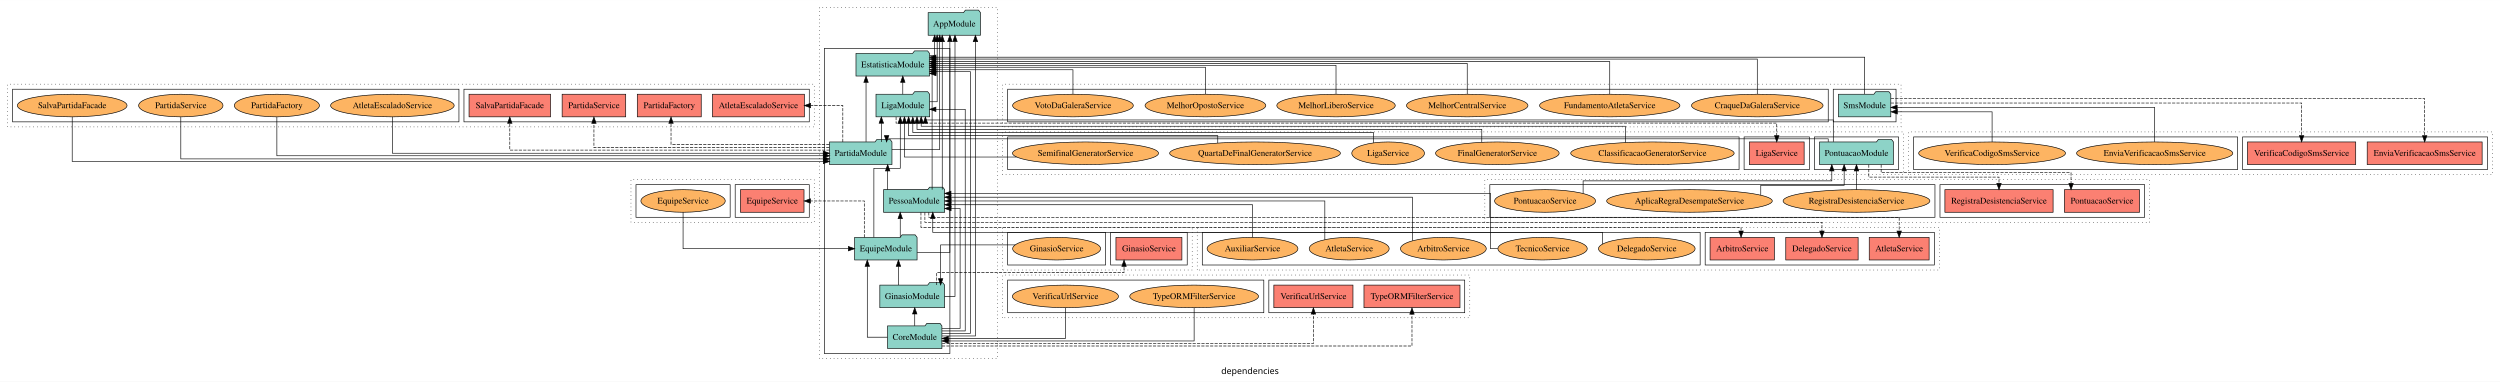
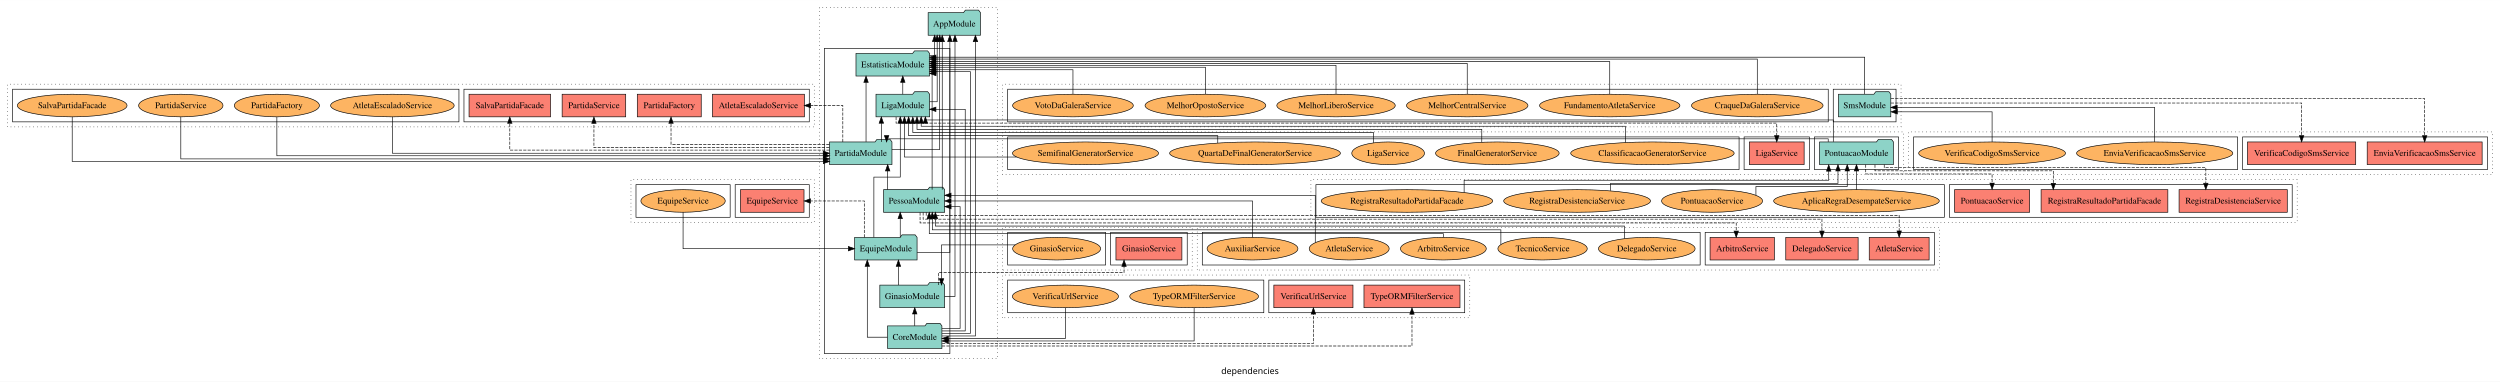
<svg xmlns="http://www.w3.org/2000/svg" width="3982pt" height="608pt" viewBox="0.00 0.00 3982.00 607.80">
  <g id="graph0" class="graph" transform="scale(1 1) rotate(0) translate(4 603.8)">
    <polygon fill="white" stroke="transparent" points="-4,4 -4,-603.8 3978,-603.8 3978,4 -4,4" />
    <text text-anchor="middle" x="1987" y="-8.2" font-family="sans-serif" font-size="14.00">dependencies</text>
    <g id="clust1" class="cluster">
      <polygon fill="none" stroke="black" stroke-dasharray="1,5" points="1301,-32.8 1301,-591.8 1585,-591.8 1585,-32.8 1301,-32.8" />
    </g>
    <g id="clust3" class="cluster">
      <polygon fill="none" stroke="black" points="1309,-40.8 1309,-526.8 1509,-526.8 1509,-40.8 1309,-40.8" />
    </g>
    <g id="clust7" class="cluster">
      <polygon fill="none" stroke="black" stroke-dasharray="1,5" points="1593,-97.8 1593,-165.8 2337,-165.8 2337,-97.8 1593,-97.8" />
    </g>
    <g id="clust10" class="cluster">
      <polygon fill="none" stroke="black" points="2017,-105.8 2017,-157.8 2329,-157.8 2329,-105.8 2017,-105.8" />
    </g>
    <g id="clust12" class="cluster">
      <polygon fill="none" stroke="black" points="1601,-105.8 1601,-157.8 2009,-157.8 2009,-105.8 1601,-105.8" />
    </g>
    <g id="clust13" class="cluster">
      <polygon fill="none" stroke="black" stroke-dasharray="1,5" points="1001,-249.8 1001,-317.8 1293,-317.8 1293,-249.8 1001,-249.8" />
    </g>
    <g id="clust16" class="cluster">
      <polygon fill="none" stroke="black" points="1167,-257.8 1167,-309.8 1285,-309.8 1285,-257.8 1167,-257.8" />
    </g>
    <g id="clust18" class="cluster">
      <polygon fill="none" stroke="black" points="1009,-257.8 1009,-309.8 1159,-309.8 1159,-257.8 1009,-257.8" />
    </g>
    <g id="clust19" class="cluster">
      <polygon fill="none" stroke="black" stroke-dasharray="1,5" points="1593,-401.8 1593,-469.8 3024,-469.8 3024,-401.8 1593,-401.8" />
    </g>
    <g id="clust21" class="cluster">
      <polygon fill="none" stroke="black" points="2916,-409.8 2916,-461.8 3016,-461.8 3016,-409.8 2916,-409.8" />
    </g>
    <g id="clust24" class="cluster">
      <polygon fill="none" stroke="black" points="1601,-409.8 1601,-461.8 2908,-461.8 2908,-409.8 1601,-409.8" />
    </g>
    <g id="clust25" class="cluster">
      <polygon fill="none" stroke="black" stroke-dasharray="1,5" points="1593,-173.8 1593,-241.8 1895,-241.8 1895,-173.8 1593,-173.8" />
    </g>
    <g id="clust28" class="cluster">
      <polygon fill="none" stroke="black" points="1765,-181.8 1765,-233.8 1887,-233.8 1887,-181.8 1765,-181.8" />
    </g>
    <g id="clust30" class="cluster">
      <polygon fill="none" stroke="black" points="1601,-181.8 1601,-233.8 1757,-233.8 1757,-181.8 1601,-181.8" />
    </g>
    <g id="clust31" class="cluster">
      <polygon fill="none" stroke="black" stroke-dasharray="1,5" points="1593,-325.8 1593,-393.8 3028,-393.8 3028,-325.8 1593,-325.8" />
    </g>
    <g id="clust33" class="cluster">
      <polygon fill="none" stroke="black" points="2886,-333.8 2886,-385.8 3020,-385.8 3020,-333.8 2886,-333.8" />
    </g>
    <g id="clust34" class="cluster">
      <polygon fill="none" stroke="black" points="2774,-333.8 2774,-385.8 2878,-385.8 2878,-333.8 2774,-333.8" />
    </g>
    <g id="clust36" class="cluster">
      <polygon fill="none" stroke="black" points="1601,-333.8 1601,-385.8 2766,-385.8 2766,-333.8 1601,-333.8" />
    </g>
    <g id="clust37" class="cluster">
      <polygon fill="none" stroke="black" stroke-dasharray="1,5" points="8,-401.8 8,-469.8 1293,-469.8 1293,-401.8 8,-401.8" />
    </g>
    <g id="clust40" class="cluster">
      <polygon fill="none" stroke="black" points="735,-409.8 735,-461.8 1285,-461.8 1285,-409.8 735,-409.8" />
    </g>
    <g id="clust42" class="cluster">
      <polygon fill="none" stroke="black" points="16,-409.8 16,-461.8 727,-461.8 727,-409.8 16,-409.8" />
    </g>
    <g id="clust43" class="cluster">
      <polygon fill="none" stroke="black" stroke-dasharray="1,5" points="1903,-173.8 1903,-241.8 3085,-241.8 3085,-173.8 1903,-173.8" />
    </g>
    <g id="clust46" class="cluster">
      <polygon fill="none" stroke="black" points="2712,-181.8 2712,-233.8 3077,-233.8 3077,-181.8 2712,-181.8" />
    </g>
    <g id="clust48" class="cluster">
      <polygon fill="none" stroke="black" points="1911,-181.8 1911,-233.8 2704,-233.8 2704,-181.8 1911,-181.8" />
    </g>
    <g id="clust49" class="cluster">
-       <polygon fill="none" stroke="black" stroke-dasharray="1,5" points="2361,-249.8 2361,-317.8 3420,-317.8 3420,-249.8 2361,-249.8" />
+       <polygon fill="none" stroke="black" stroke-dasharray="1,5" points="2084,-249.8 2084,-317.8 3655,-317.8 3655,-249.8 2084,-249.8" />
    </g>
    <g id="clust52" class="cluster">
-       <polygon fill="none" stroke="black" points="3086,-257.8 3086,-309.8 3412,-309.8 3412,-257.8 3086,-257.8" />
+       <polygon fill="none" stroke="black" points="3101,-257.8 3101,-309.8 3647,-309.8 3647,-257.8 3101,-257.8" />
    </g>
    <g id="clust54" class="cluster">
-       <polygon fill="none" stroke="black" points="2369,-257.8 2369,-309.8 3078,-309.8 3078,-257.8 2369,-257.8" />
+       <polygon fill="none" stroke="black" points="2092,-257.8 2092,-309.8 3093,-309.8 3093,-257.8 2092,-257.8" />
    </g>
    <g id="clust55" class="cluster">
      <polygon fill="none" stroke="black" stroke-dasharray="1,5" points="3036,-325.8 3036,-393.8 3966,-393.8 3966,-325.8 3036,-325.8" />
    </g>
    <g id="clust58" class="cluster">
      <polygon fill="none" stroke="black" points="3568,-333.8 3568,-385.8 3958,-385.8 3958,-333.8 3568,-333.8" />
    </g>
    <g id="clust60" class="cluster">
      <polygon fill="none" stroke="black" points="3044,-333.8 3044,-385.8 3560,-385.8 3560,-333.8 3044,-333.8" />
    </g>
    <g id="node1" class="node">
      <polygon fill="#8dd3c7" stroke="black" points="1496.27,-84.8 1493.27,-88.8 1472.27,-88.8 1469.27,-84.8 1409.73,-84.8 1409.73,-48.8 1496.27,-48.8 1496.27,-84.8" />
      <text text-anchor="middle" x="1453" y="-62.6" font-family="Times,serif" font-size="14.00">CoreModule</text>
    </g>
    <g id="node2" class="node">
      <polygon fill="#8dd3c7" stroke="black" points="1456.71,-225.8 1453.71,-229.8 1432.71,-229.8 1429.71,-225.8 1357.29,-225.8 1357.29,-189.8 1456.71,-189.8 1456.71,-225.8" />
      <text text-anchor="middle" x="1407" y="-203.6" font-family="Times,serif" font-size="14.00">EquipeModule</text>
    </g>
    <g id="edge12" class="edge">
      <path fill="none" stroke="black" d="M1409.47,-66.8C1392.67,-66.8 1377.42,-66.8 1377.42,-66.8 1377.42,-66.8 1377.42,-179.66 1377.42,-179.66" />
      <polygon fill="black" stroke="black" points="1373.92,-179.66 1377.42,-189.66 1380.92,-179.66 1373.92,-179.66" />
    </g>
    <g id="node3" class="node">
      <polygon fill="#8dd3c7" stroke="black" points="1476.59,-518.8 1473.59,-522.8 1452.59,-522.8 1449.59,-518.8 1359.41,-518.8 1359.41,-482.8 1476.59,-482.8 1476.59,-518.8" />
      <text text-anchor="middle" x="1418" y="-496.6" font-family="Times,serif" font-size="14.00">EstatisticaModule</text>
    </g>
    <g id="edge16" class="edge">
      <path fill="none" stroke="black" d="M1496.49,-72.8C1518.89,-72.8 1541.55,-72.8 1541.55,-72.8 1541.55,-72.8 1541.55,-489.8 1541.55,-489.8 1541.55,-489.8 1486.88,-489.8 1486.88,-489.8" />
      <polygon fill="black" stroke="black" points="1486.88,-486.3 1476.88,-489.8 1486.88,-493.3 1486.88,-486.3" />
    </g>
    <g id="node4" class="node">
      <polygon fill="#8dd3c7" stroke="black" points="1500.6,-149.8 1497.6,-153.8 1476.6,-153.8 1473.6,-149.8 1397.4,-149.8 1397.4,-113.8 1500.6,-113.8 1500.6,-149.8" />
      <text text-anchor="middle" x="1449" y="-127.6" font-family="Times,serif" font-size="14.00">GinasioModule</text>
    </g>
    <g id="edge27" class="edge">
      <path fill="none" stroke="black" d="M1453,-84.91C1453,-84.91 1453,-103.79 1453,-103.79" />
      <polygon fill="black" stroke="black" points="1449.5,-103.79 1453,-113.79 1456.5,-103.79 1449.5,-103.79" />
    </g>
    <g id="node5" class="node">
      <polygon fill="#8dd3c7" stroke="black" points="1476.71,-453.8 1473.71,-457.8 1452.71,-457.8 1449.71,-453.8 1391.29,-453.8 1391.29,-417.8 1476.71,-417.8 1476.71,-453.8" />
      <text text-anchor="middle" x="1434" y="-431.6" font-family="Times,serif" font-size="14.00">LigaModule</text>
    </g>
    <g id="edge30" class="edge">
      <path fill="none" stroke="black" d="M1496.5,-76.8C1515.44,-76.8 1533.4,-76.8 1533.4,-76.8 1533.4,-76.8 1533.4,-429.8 1533.4,-429.8 1533.4,-429.8 1486.73,-429.8 1486.73,-429.8" />
      <polygon fill="black" stroke="black" points="1486.73,-426.3 1476.73,-429.8 1486.73,-433.3 1486.73,-426.3" />
    </g>
    <g id="node7" class="node">
      <polygon fill="#8dd3c7" stroke="black" points="1500.66,-301.8 1497.66,-305.8 1476.66,-305.8 1473.66,-301.8 1403.34,-301.8 1403.34,-265.8 1500.66,-265.8 1500.66,-301.8" />
      <text text-anchor="middle" x="1452" y="-279.6" font-family="Times,serif" font-size="14.00">PessoaModule</text>
    </g>
    <g id="edge50" class="edge">
-       <path fill="none" stroke="black" d="M1496.29,-80.8C1511.67,-80.8 1525.26,-80.8 1525.26,-80.8 1525.26,-80.8 1525.26,-271.8 1525.26,-271.8 1525.26,-271.8 1510.87,-271.8 1510.87,-271.8" />
-       <polygon fill="black" stroke="black" points="1510.87,-268.3 1500.87,-271.8 1510.87,-275.3 1510.87,-268.3" />
+       <path fill="none" stroke="black" d="M1496.29,-80.8C1511.67,-80.8 1525.26,-80.8 1525.26,-80.8 1525.26,-80.8 1525.26,-274.8 1525.26,-274.8 1525.26,-274.8 1510.87,-274.8 1510.87,-274.8" />
+       <polygon fill="black" stroke="black" points="1510.87,-271.3 1500.87,-274.8 1510.87,-278.3 1510.87,-271.3" />
    </g>
    <g id="node8" class="node">
      <polygon fill="#8dd3c7" stroke="black" points="1557.66,-583.8 1554.66,-587.8 1533.66,-587.8 1530.66,-583.8 1474.34,-583.8 1474.34,-547.8 1557.66,-547.8 1557.66,-583.8" />
      <text text-anchor="middle" x="1516" y="-561.6" font-family="Times,serif" font-size="14.00">AppModule</text>
    </g>
    <g id="edge1" class="edge">
      <path fill="none" stroke="black" d="M1496.54,-68.8C1522.2,-68.8 1549.69,-68.8 1549.69,-68.8 1549.69,-68.8 1549.69,-537.52 1549.69,-537.52" />
      <polygon fill="black" stroke="black" points="1546.19,-537.52 1549.69,-547.52 1553.19,-537.52 1546.19,-537.52" />
    </g>
    <g id="node9" class="node">
      <polygon fill="#fb8072" stroke="black" points="2321.47,-149.8 2168.53,-149.8 2168.53,-113.8 2321.47,-113.8 2321.47,-149.8" />
      <text text-anchor="middle" x="2245" y="-127.6" font-family="Times,serif" font-size="14.00">TypeORMFilterService </text>
    </g>
    <g id="edge8" class="edge">
      <path fill="none" stroke="black" stroke-dasharray="5,2" d="M1496.43,-52.8C1662.08,-52.8 2245,-52.8 2245,-52.8 2245,-52.8 2245,-103.48 2245,-103.48" />
      <polygon fill="black" stroke="black" points="2241.5,-103.48 2245,-113.48 2248.5,-103.48 2241.5,-103.48" />
    </g>
    <g id="node10" class="node">
      <polygon fill="#fb8072" stroke="black" points="2151,-149.8 2025,-149.8 2025,-113.8 2151,-113.8 2151,-149.8" />
      <text text-anchor="middle" x="2088" y="-127.6" font-family="Times,serif" font-size="14.00">VerificaUrlService </text>
    </g>
    <g id="edge9" class="edge">
      <path fill="none" stroke="black" stroke-dasharray="5,2" d="M1496.65,-56.8C1640.11,-56.8 2088,-56.8 2088,-56.8 2088,-56.8 2088,-103.64 2088,-103.64" />
      <polygon fill="black" stroke="black" points="2084.5,-103.64 2088,-113.64 2091.5,-103.64 2084.5,-103.64" />
    </g>
    <g id="edge31" class="edge">
-       <path fill="none" stroke="black" d="M1387.91,-225.87C1387.91,-261.15 1387.91,-335.8 1387.91,-335.8 1387.91,-335.8 1429.94,-335.8 1429.94,-335.8 1429.94,-335.8 1429.94,-407.46 1429.94,-407.46" />
-       <polygon fill="black" stroke="black" points="1426.44,-407.46 1429.94,-417.46 1433.44,-407.46 1426.44,-407.46" />
+       <path fill="none" stroke="black" d="M1387.91,-225.86C1387.91,-258.01 1387.91,-321.8 1387.91,-321.8 1387.91,-321.8 1429.94,-321.8 1429.94,-321.8 1429.94,-321.8 1429.94,-407.74 1429.94,-407.74" />
+       <polygon fill="black" stroke="black" points="1426.44,-407.74 1429.94,-417.74 1433.44,-407.74 1426.44,-407.74" />
    </g>
    <g id="edge51" class="edge">
      <path fill="none" stroke="black" d="M1429.89,-225.81C1429.89,-225.81 1429.89,-255.65 1429.89,-255.65" />
      <polygon fill="black" stroke="black" points="1426.39,-255.65 1429.89,-265.65 1433.39,-255.65 1426.39,-255.65" />
    </g>
    <g id="edge2" class="edge">
      <path fill="none" stroke="black" d="M1456.79,-201.8C1482.68,-201.8 1508.97,-201.8 1508.97,-201.8 1508.97,-201.8 1508.97,-537.75 1508.97,-537.75" />
      <polygon fill="black" stroke="black" points="1505.47,-537.75 1508.97,-547.75 1512.47,-537.75 1505.47,-537.75" />
    </g>
    <g id="node13" class="node">
      <polygon fill="#fb8072" stroke="black" points="1276.63,-301.8 1175.37,-301.8 1175.37,-265.8 1276.63,-265.8 1276.63,-301.8" />
      <text text-anchor="middle" x="1226" y="-279.6" font-family="Times,serif" font-size="14.00">EquipeService </text>
    </g>
    <g id="edge14" class="edge">
      <path fill="none" stroke="black" stroke-dasharray="5,2" d="M1372.65,-225.81C1372.65,-248.29 1372.65,-283.8 1372.65,-283.8 1372.65,-283.8 1286.88,-283.8 1286.88,-283.8" />
      <polygon fill="black" stroke="black" points="1286.88,-280.3 1276.88,-283.8 1286.88,-287.3 1286.88,-280.3" />
    </g>
    <g id="edge3" class="edge">
      <path fill="none" stroke="black" d="M1476.77,-515.8C1481.6,-515.8 1484.68,-515.8 1484.68,-515.8 1484.68,-515.8 1484.68,-537.75 1484.68,-537.75" />
      <polygon fill="black" stroke="black" points="1481.18,-537.75 1484.68,-547.75 1488.18,-537.75 1481.18,-537.75" />
    </g>
    <g id="edge13" class="edge">
      <path fill="none" stroke="black" d="M1427.03,-149.81C1427.03,-149.81 1427.03,-179.65 1427.03,-179.65" />
      <polygon fill="black" stroke="black" points="1423.53,-179.65 1427.03,-189.65 1430.53,-179.65 1423.53,-179.65" />
    </g>
    <g id="edge4" class="edge">
      <path fill="none" stroke="black" d="M1500.63,-131.8C1510.13,-131.8 1517.12,-131.8 1517.12,-131.8 1517.12,-131.8 1517.12,-537.7 1517.12,-537.7" />
      <polygon fill="black" stroke="black" points="1513.62,-537.7 1517.12,-547.7 1520.62,-537.7 1513.62,-537.7" />
    </g>
    <g id="node22" class="node">
      <polygon fill="#fb8072" stroke="black" points="1878.53,-225.8 1773.47,-225.8 1773.47,-189.8 1878.53,-189.8 1878.53,-225.8" />
      <text text-anchor="middle" x="1826" y="-203.6" font-family="Times,serif" font-size="14.00">GinasioService </text>
    </g>
    <g id="edge28" class="edge">
-       <path fill="none" stroke="black" stroke-dasharray="5,2" d="M1488,-149.91C1488,-159.7 1488,-169.8 1488,-169.8 1488,-169.8 1786.37,-169.8 1786.37,-169.8 1786.37,-169.8 1786.37,-179.69 1786.37,-179.69" />
+       <path fill="none" stroke="black" stroke-dasharray="5,2" d="M1490.79,-149.91C1490.79,-159.7 1490.79,-169.8 1490.79,-169.8 1490.79,-169.8 1786.37,-169.8 1786.37,-169.8 1786.37,-169.8 1786.37,-179.69 1786.37,-179.69" />
      <polygon fill="black" stroke="black" points="1782.87,-179.69 1786.37,-189.69 1789.87,-179.69 1782.87,-179.69" />
    </g>
    <g id="edge17" class="edge">
      <path fill="none" stroke="black" d="M1433.97,-453.91C1433.97,-453.91 1433.97,-472.79 1433.97,-472.79" />
      <polygon fill="black" stroke="black" points="1430.47,-472.79 1433.97,-482.79 1437.47,-472.79 1430.47,-472.79" />
    </g>
    <g id="edge5" class="edge">
      <path fill="none" stroke="black" d="M1476.84,-441.8C1483.77,-441.8 1488.72,-441.8 1488.72,-441.8 1488.72,-441.8 1488.72,-537.77 1488.72,-537.77" />
      <polygon fill="black" stroke="black" points="1485.22,-537.77 1488.72,-547.77 1492.22,-537.77 1485.22,-537.77" />
    </g>
    <g id="node25" class="node">
      <polygon fill="#fb8072" stroke="black" points="2869.63,-377.8 2782.37,-377.8 2782.37,-341.8 2869.63,-341.8 2869.63,-377.8" />
      <text text-anchor="middle" x="2826" y="-355.6" font-family="Times,serif" font-size="14.00">LigaService </text>
    </g>
    <g id="edge34" class="edge">
      <path fill="none" stroke="black" stroke-dasharray="5,2" d="M1423.27,-417.59C1423.27,-412.25 1423.27,-407.8 1423.27,-407.8 1423.27,-407.8 2826,-407.8 2826,-407.8 2826,-407.8 2826,-387.95 2826,-387.95" />
      <polygon fill="black" stroke="black" points="2829.5,-387.95 2826,-377.95 2822.5,-387.95 2829.5,-387.95" />
    </g>
    <g id="node6" class="node">
      <polygon fill="#8dd3c7" stroke="black" points="1416.71,-377.8 1413.71,-381.8 1392.71,-381.8 1389.71,-377.8 1317.29,-377.8 1317.29,-341.8 1416.71,-341.8 1416.71,-377.8" />
      <text text-anchor="middle" x="1367" y="-355.6" font-family="Times,serif" font-size="14.00">PartidaModule</text>
    </g>
    <g id="edge18" class="edge">
      <path fill="none" stroke="black" d="M1375.43,-377.94C1375.43,-377.94 1375.43,-472.73 1375.43,-472.73" />
      <polygon fill="black" stroke="black" points="1371.93,-472.72 1375.43,-482.73 1378.93,-472.73 1371.93,-472.72" />
    </g>
    <g id="edge32" class="edge">
      <path fill="none" stroke="black" d="M1399.8,-377.81C1399.8,-377.81 1399.8,-407.65 1399.8,-407.65" />
      <polygon fill="black" stroke="black" points="1396.3,-407.65 1399.8,-417.65 1403.3,-407.65 1396.3,-407.65" />
    </g>
    <g id="edge6" class="edge">
      <path fill="none" stroke="black" d="M1416.7,-365.8C1451.85,-365.8 1492.76,-365.8 1492.76,-365.8 1492.76,-365.8 1492.76,-537.7 1492.76,-537.7" />
      <polygon fill="black" stroke="black" points="1489.26,-537.7 1492.76,-547.7 1496.26,-537.7 1489.26,-537.7" />
    </g>
    <g id="node31" class="node">
      <polygon fill="#fb8072" stroke="black" points="1277.22,-453.8 1130.78,-453.8 1130.78,-417.8 1277.22,-417.8 1277.22,-453.8" />
      <text text-anchor="middle" x="1204" y="-431.6" font-family="Times,serif" font-size="14.00">AtletaEscaladoService </text>
    </g>
    <g id="edge42" class="edge">
      <path fill="none" stroke="black" stroke-dasharray="5,2" d="M1338.43,-377.81C1338.43,-400.29 1338.43,-435.8 1338.43,-435.8 1338.43,-435.8 1287.11,-435.8 1287.11,-435.8" />
      <polygon fill="black" stroke="black" points="1287.11,-432.3 1277.11,-435.8 1287.11,-439.3 1287.11,-432.3" />
    </g>
    <g id="node32" class="node">
      <polygon fill="#fb8072" stroke="black" points="1112.92,-453.8 1011.08,-453.8 1011.08,-417.8 1112.92,-417.8 1112.92,-453.8" />
      <text text-anchor="middle" x="1062" y="-431.6" font-family="Times,serif" font-size="14.00">PartidaFactory </text>
    </g>
    <g id="edge43" class="edge">
      <path fill="none" stroke="black" stroke-dasharray="5,2" d="M1317.1,-373.8C1231.27,-373.8 1064.81,-373.8 1064.81,-373.8 1064.81,-373.8 1064.81,-407.53 1064.81,-407.53" />
      <polygon fill="black" stroke="black" points="1061.31,-407.53 1064.81,-417.53 1068.31,-407.53 1061.31,-407.53" />
    </g>
    <g id="node33" class="node">
      <polygon fill="#fb8072" stroke="black" points="992.63,-453.8 891.37,-453.8 891.37,-417.8 992.63,-417.8 992.63,-453.8" />
      <text text-anchor="middle" x="942" y="-431.6" font-family="Times,serif" font-size="14.00">PartidaService </text>
    </g>
    <g id="edge44" class="edge">
      <path fill="none" stroke="black" stroke-dasharray="5,2" d="M1317,-368.8C1204.65,-368.8 942,-368.8 942,-368.8 942,-368.8 942,-407.49 942,-407.49" />
      <polygon fill="black" stroke="black" points="938.5,-407.49 942,-417.49 945.5,-407.49 938.5,-407.49" />
    </g>
    <g id="node34" class="node">
      <polygon fill="#fb8072" stroke="black" points="872.9,-453.8 743.1,-453.8 743.1,-417.8 872.9,-417.8 872.9,-453.8" />
      <text text-anchor="middle" x="808" y="-431.6" font-family="Times,serif" font-size="14.00">SalvaPartidaFacade </text>
    </g>
    <g id="edge45" class="edge">
      <path fill="none" stroke="black" stroke-dasharray="5,2" d="M1317.39,-364.8C1180.58,-364.8 808,-364.8 808,-364.8 808,-364.8 808,-407.52 808,-407.52" />
      <polygon fill="black" stroke="black" points="804.5,-407.52 808,-417.52 811.5,-407.52 804.5,-407.52" />
    </g>
    <g id="edge19" class="edge">
      <path fill="none" stroke="black" d="M1480.64,-301.81C1480.64,-351.5 1480.64,-486.8 1480.64,-486.8 1480.64,-486.8 1480.27,-486.8 1480.27,-486.8" />
      <polygon fill="black" stroke="black" points="1486.91,-483.3 1476.91,-486.8 1486.91,-490.3 1486.91,-483.3" />
    </g>
    <g id="edge40" class="edge">
      <path fill="none" stroke="black" d="M1409.89,-301.81C1409.89,-301.81 1409.89,-331.65 1409.89,-331.65" />
      <polygon fill="black" stroke="black" points="1406.39,-331.65 1409.89,-341.65 1413.39,-331.65 1406.39,-331.65" />
    </g>
    <g id="edge7" class="edge">
      <path fill="none" stroke="black" d="M1496.79,-301.87C1496.79,-301.87 1496.79,-537.52 1496.79,-537.52" />
      <polygon fill="black" stroke="black" points="1493.29,-537.52 1496.79,-547.52 1500.29,-537.52 1493.29,-537.52" />
    </g>
    <g id="node39" class="node">
      <polygon fill="#fb8072" stroke="black" points="2822.19,-225.8 2719.81,-225.8 2719.81,-189.8 2822.19,-189.8 2822.19,-225.8" />
      <text text-anchor="middle" x="2771" y="-203.6" font-family="Times,serif" font-size="14.00">ArbitroService </text>
    </g>
    <g id="edge52" class="edge">
-       <path fill="none" stroke="black" stroke-dasharray="5,2" d="M1462.88,-265.74C1462.88,-254.36 1462.88,-241.8 1462.88,-241.8 1462.88,-241.8 2769.17,-241.8 2769.17,-241.8 2769.17,-241.8 2769.17,-235.99 2769.17,-235.99" />
-       <polygon fill="black" stroke="black" points="2772.67,-235.99 2769.17,-225.99 2765.67,-235.99 2772.67,-235.99" />
+       <path fill="none" stroke="black" stroke-dasharray="5,2" d="M1461.49,-265.48C1461.49,-257.01 1461.49,-248.8 1461.49,-248.8 1461.49,-248.8 2761.44,-248.8 2761.44,-248.8 2761.44,-248.8 2761.44,-235.9 2761.44,-235.9" />
+       <polygon fill="black" stroke="black" points="2764.94,-235.9 2761.44,-225.9 2757.94,-235.9 2764.94,-235.9" />
    </g>
    <g id="node40" class="node">
      <polygon fill="#fb8072" stroke="black" points="3068.69,-225.8 2973.31,-225.8 2973.31,-189.8 3068.69,-189.8 3068.69,-225.8" />
      <text text-anchor="middle" x="3021" y="-203.6" font-family="Times,serif" font-size="14.00">AtletaService </text>
    </g>
    <g id="edge53" class="edge">
-       <path fill="none" stroke="black" stroke-dasharray="5,2" d="M1475.44,-265.74C1475.44,-261.31 1475.44,-257.8 1475.44,-257.8 1475.44,-257.8 3021,-257.8 3021,-257.8 3021,-257.8 3021,-235.85 3021,-235.85" />
-       <polygon fill="black" stroke="black" points="3024.5,-235.85 3021,-225.85 3017.5,-235.85 3024.5,-235.85" />
+       <path fill="none" stroke="black" stroke-dasharray="5,2" d="M1471.25,-265.68C1471.25,-262.83 1471.25,-260.8 1471.25,-260.8 1471.25,-260.8 3021,-260.8 3021,-260.8 3021,-260.8 3021,-236.04 3021,-236.04" />
+       <polygon fill="black" stroke="black" points="3024.5,-236.04 3021,-226.04 3017.5,-236.04 3024.5,-236.04" />
    </g>
    <g id="node41" class="node">
      <polygon fill="#fb8072" stroke="black" points="2955.62,-225.8 2840.38,-225.8 2840.38,-189.8 2955.62,-189.8 2955.62,-225.8" />
      <text text-anchor="middle" x="2898" y="-203.6" font-family="Times,serif" font-size="14.00">DelegadoService </text>
    </g>
    <g id="edge54" class="edge">
-       <path fill="none" stroke="black" stroke-dasharray="5,2" d="M1469.16,-265.61C1469.16,-257.52 1469.16,-249.8 1469.16,-249.8 1469.16,-249.8 2898,-249.8 2898,-249.8 2898,-249.8 2898,-235.86 2898,-235.86" />
-       <polygon fill="black" stroke="black" points="2901.5,-235.86 2898,-225.86 2894.5,-235.86 2901.5,-235.86" />
+       <path fill="none" stroke="black" stroke-dasharray="5,2" d="M1466.37,-265.6C1466.37,-259.77 1466.37,-254.8 1466.37,-254.8 1466.37,-254.8 2898,-254.8 2898,-254.8 2898,-254.8 2898,-235.84 2898,-235.84" />
+       <polygon fill="black" stroke="black" points="2901.5,-235.84 2898,-225.84 2894.5,-235.84 2901.5,-235.84" />
    </g>
    <g id="node11" class="node">
      <ellipse fill="#fdb462" stroke="black" cx="1898" cy="-131.8" rx="102.52" ry="18" />
      <text text-anchor="middle" x="1898" y="-127.6" font-family="Times,serif" font-size="14.00">TypeORMFilterService</text>
    </g>
    <g id="edge10" class="edge">
      <path fill="none" stroke="black" d="M1898,-113.52C1898,-92.48 1898,-60.8 1898,-60.8 1898,-60.8 1506.48,-60.8 1506.48,-60.8" />
      <polygon fill="black" stroke="black" points="1506.48,-57.3 1496.48,-60.8 1506.48,-64.3 1506.48,-57.3" />
    </g>
    <g id="node12" class="node">
      <ellipse fill="#fdb462" stroke="black" cx="1693" cy="-131.8" rx="84.49" ry="18" />
      <text text-anchor="middle" x="1693" y="-127.6" font-family="Times,serif" font-size="14.00">VerificaUrlService</text>
    </g>
    <g id="edge11" class="edge">
      <path fill="none" stroke="black" d="M1693,-113.49C1693,-93.65 1693,-64.8 1693,-64.8 1693,-64.8 1506.46,-64.8 1506.46,-64.8" />
      <polygon fill="black" stroke="black" points="1506.46,-61.3 1496.46,-64.8 1506.46,-68.3 1506.46,-61.3" />
    </g>
    <g id="node14" class="node">
      <ellipse fill="#fdb462" stroke="black" cx="1084" cy="-283.8" rx="67.19" ry="18" />
      <text text-anchor="middle" x="1084" y="-279.6" font-family="Times,serif" font-size="14.00">EquipeService</text>
    </g>
    <g id="edge15" class="edge">
      <path fill="none" stroke="black" d="M1084,-265.79C1084,-243.31 1084,-207.8 1084,-207.8 1084,-207.8 1347.24,-207.8 1347.24,-207.8" />
      <polygon fill="black" stroke="black" points="1347.24,-211.3 1357.24,-207.8 1347.24,-204.3 1347.24,-211.3" />
    </g>
    <g id="node15" class="node">
      <polygon fill="#8dd3c7" stroke="black" points="3007.68,-453.8 3004.68,-457.8 2983.68,-457.8 2980.68,-453.8 2924.32,-453.8 2924.32,-417.8 3007.68,-417.8 3007.68,-453.8" />
      <text text-anchor="middle" x="2966" y="-431.6" font-family="Times,serif" font-size="14.00">SmsModule</text>
    </g>
    <g id="edge20" class="edge">
      <path fill="none" stroke="black" d="M2966,-454.05C2966,-476.82 2966,-512.8 2966,-512.8 2966,-512.8 1486.79,-512.8 1486.79,-512.8" />
      <polygon fill="black" stroke="black" points="1486.79,-509.3 1476.79,-512.8 1486.79,-516.3 1486.79,-509.3" />
    </g>
-     <g id="node52" class="node">
+     <g id="node54" class="node">
      <polygon fill="#fb8072" stroke="black" points="3949.54,-377.8 3766.46,-377.8 3766.46,-341.8 3949.54,-341.8 3949.54,-377.8" />
      <text text-anchor="middle" x="3858" y="-355.6" font-family="Times,serif" font-size="14.00">EnviaVerificacaoSmsService </text>
    </g>
-     <g id="edge65" class="edge">
+     <g id="edge67" class="edge">
      <path fill="none" stroke="black" stroke-dasharray="5,2" d="M3007.83,-446.8C3184.18,-446.8 3858,-446.8 3858,-446.8 3858,-446.8 3858,-387.83 3858,-387.83" />
      <polygon fill="black" stroke="black" points="3861.5,-387.83 3858,-377.83 3854.5,-387.83 3861.5,-387.83" />
    </g>
-     <g id="node53" class="node">
+     <g id="node55" class="node">
      <polygon fill="#fb8072" stroke="black" points="3748.19,-377.8 3575.81,-377.8 3575.81,-341.8 3748.19,-341.8 3748.19,-377.8" />
      <text text-anchor="middle" x="3662" y="-355.6" font-family="Times,serif" font-size="14.00">VerificaCodigoSmsService </text>
    </g>
-     <g id="edge66" class="edge">
+     <g id="edge68" class="edge">
      <path fill="none" stroke="black" stroke-dasharray="5,2" d="M3007.71,-439.8C3157.87,-439.8 3662,-439.8 3662,-439.8 3662,-439.8 3662,-387.95 3662,-387.95" />
      <polygon fill="black" stroke="black" points="3665.5,-387.95 3662,-377.95 3658.5,-387.95 3665.5,-387.95" />
    </g>
    <g id="node16" class="node">
      <ellipse fill="#fdb462" stroke="black" cx="2795" cy="-435.8" rx="104.74" ry="18" />
      <text text-anchor="middle" x="2795" y="-431.6" font-family="Times,serif" font-size="14.00">CraqueDaGaleraService</text>
    </g>
    <g id="edge21" class="edge">
      <path fill="none" stroke="black" d="M2795,-454.09C2795,-476.01 2795,-509.8 2795,-509.8 2795,-509.8 1486.73,-509.8 1486.73,-509.8" />
      <polygon fill="black" stroke="black" points="1486.73,-506.3 1476.73,-509.8 1486.73,-513.3 1486.73,-506.3" />
    </g>
    <g id="node17" class="node">
      <ellipse fill="#fdb462" stroke="black" cx="2560" cy="-435.8" rx="111.74" ry="18" />
      <text text-anchor="middle" x="2560" y="-431.6" font-family="Times,serif" font-size="14.00">FundamentoAtletaService</text>
    </g>
    <g id="edge22" class="edge">
      <path fill="none" stroke="black" d="M2560,-453.83C2560,-474.57 2560,-505.8 2560,-505.8 2560,-505.8 1486.6,-505.8 1486.6,-505.8" />
      <polygon fill="black" stroke="black" points="1486.6,-502.3 1476.6,-505.8 1486.6,-509.3 1486.6,-502.3" />
    </g>
    <g id="node18" class="node">
      <ellipse fill="#fdb462" stroke="black" cx="2333" cy="-435.8" rx="96.69" ry="18" />
      <text text-anchor="middle" x="2333" y="-431.6" font-family="Times,serif" font-size="14.00">MelhorCentralService</text>
    </g>
    <g id="edge23" class="edge">
      <path fill="none" stroke="black" d="M2333,-454.11C2333,-473.95 2333,-502.8 2333,-502.8 2333,-502.8 1486.63,-502.8 1486.63,-502.8" />
      <polygon fill="black" stroke="black" points="1486.63,-499.3 1476.63,-502.8 1486.63,-506.3 1486.63,-499.3" />
    </g>
    <g id="node19" class="node">
      <ellipse fill="#fdb462" stroke="black" cx="2124" cy="-435.8" rx="94.33" ry="18" />
      <text text-anchor="middle" x="2124" y="-431.6" font-family="Times,serif" font-size="14.00">MelhorLiberoService</text>
    </g>
    <g id="edge24" class="edge">
      <path fill="none" stroke="black" d="M2124,-453.97C2124,-472.89 2124,-499.8 2124,-499.8 2124,-499.8 1486.68,-499.8 1486.68,-499.8" />
      <polygon fill="black" stroke="black" points="1486.68,-496.3 1476.68,-499.8 1486.68,-503.3 1486.68,-496.3" />
    </g>
    <g id="node20" class="node">
      <ellipse fill="#fdb462" stroke="black" cx="1916" cy="-435.8" rx="96.14" ry="18" />
      <text text-anchor="middle" x="1916" y="-431.6" font-family="Times,serif" font-size="14.00">MelhorOpostoService</text>
    </g>
    <g id="edge25" class="edge">
      <path fill="none" stroke="black" d="M1916,-454.1C1916,-472.07 1916,-496.8 1916,-496.8 1916,-496.8 1486.59,-496.8 1486.59,-496.8" />
      <polygon fill="black" stroke="black" points="1486.59,-493.3 1476.59,-496.8 1486.59,-500.3 1486.59,-493.3" />
    </g>
    <g id="node21" class="node">
      <ellipse fill="#fdb462" stroke="black" cx="1705" cy="-435.8" rx="96.1" ry="18" />
      <text text-anchor="middle" x="1705" y="-431.6" font-family="Times,serif" font-size="14.00">VotoDaGaleraService</text>
    </g>
    <g id="edge26" class="edge">
      <path fill="none" stroke="black" d="M1705,-453.84C1705,-470.53 1705,-492.8 1705,-492.8 1705,-492.8 1486.77,-492.8 1486.77,-492.8" />
      <polygon fill="black" stroke="black" points="1486.77,-489.3 1476.77,-492.8 1486.77,-496.3 1486.77,-489.3" />
    </g>
    <g id="node23" class="node">
      <ellipse fill="#fdb462" stroke="black" cx="1679" cy="-207.8" rx="70.07" ry="18" />
      <text text-anchor="middle" x="1679" y="-203.6" font-family="Times,serif" font-size="14.00">GinasioService</text>
    </g>
    <g id="edge29" class="edge">
-       <path fill="none" stroke="black" d="M1612.83,-213.8C1559.83,-213.8 1494.27,-213.8 1494.27,-213.8 1494.27,-213.8 1494.27,-160 1494.27,-160" />
-       <polygon fill="black" stroke="black" points="1497.77,-160 1494.27,-150 1490.77,-160 1497.77,-160" />
+       <path fill="none" stroke="black" d="M1612.81,-213.8C1560.3,-213.8 1495.67,-213.8 1495.67,-213.8 1495.67,-213.8 1495.67,-160 1495.67,-160" />
+       <polygon fill="black" stroke="black" points="1499.17,-160 1495.67,-150 1492.17,-160 1499.17,-160" />
    </g>
    <g id="node24" class="node">
      <polygon fill="#8dd3c7" stroke="black" points="3011.87,-377.8 3008.87,-381.8 2987.87,-381.8 2984.87,-377.8 2894.13,-377.8 2894.13,-341.8 3011.87,-341.8 3011.87,-377.8" />
      <text text-anchor="middle" x="2953" y="-355.6" font-family="Times,serif" font-size="14.00">PontuacaoModule</text>
    </g>
    <g id="edge33" class="edge">
      <path fill="none" stroke="black" d="M2916.07,-378.04C2916.07,-393.37 2916.07,-412.8 2916.07,-412.8 2916.07,-412.8 1469.94,-412.8 1469.94,-412.8 1469.94,-412.8 1469.94,-413.29 1469.94,-413.29" />
      <polygon fill="black" stroke="black" points="1466.44,-407.68 1469.94,-417.68 1473.44,-407.68 1466.44,-407.68" />
    </g>
    <g id="edge41" class="edge">
      <path fill="none" stroke="black" d="M2907.97,-377.92C2907.97,-380.77 2907.97,-382.8 2907.97,-382.8 2907.97,-382.8 1408.2,-382.8 1408.2,-382.8 1408.2,-382.8 1408.2,-382.31 1408.2,-382.31" />
      <polygon fill="black" stroke="black" points="1411.7,-387.92 1408.2,-377.92 1404.7,-387.92 1411.7,-387.92" />
    </g>
    <g id="node47" class="node">
-       <polygon fill="#fb8072" stroke="black" points="3403.8,-301.8 3284.2,-301.8 3284.2,-265.8 3403.8,-265.8 3403.8,-301.8" />
-       <text text-anchor="middle" x="3344" y="-279.6" font-family="Times,serif" font-size="14.00">PontuacaoService </text>
+       <polygon fill="#fb8072" stroke="black" points="3228.8,-301.8 3109.2,-301.8 3109.2,-265.8 3228.8,-265.8 3228.8,-301.8" />
+       <text text-anchor="middle" x="3169" y="-279.6" font-family="Times,serif" font-size="14.00">PontuacaoService </text>
    </g>
    <g id="edge60" class="edge">
-       <path fill="none" stroke="black" stroke-dasharray="5,2" d="M2992.29,-341.77C2992.29,-334.95 2992.29,-328.8 2992.29,-328.8 2992.29,-328.8 3294.76,-328.8 3294.76,-328.8 3294.76,-328.8 3294.76,-311.84 3294.76,-311.84" />
-       <polygon fill="black" stroke="black" points="3298.26,-311.84 3294.76,-301.84 3291.26,-311.84 3298.26,-311.84" />
+       <path fill="none" stroke="black" stroke-dasharray="5,2" d="M2967.73,-341.76C2967.73,-334.05 2967.73,-326.8 2967.73,-326.8 2967.73,-326.8 3169,-326.8 3169,-326.8 3169,-326.8 3169,-312.29 3169,-312.29" />
+       <polygon fill="black" stroke="black" points="3172.5,-312.29 3169,-302.29 3165.5,-312.29 3172.5,-312.29" />
    </g>
    <g id="node48" class="node">
-       <polygon fill="#fb8072" stroke="black" points="3266.17,-301.8 3093.83,-301.8 3093.83,-265.8 3266.17,-265.8 3266.17,-301.8" />
-       <text text-anchor="middle" x="3180" y="-279.6" font-family="Times,serif" font-size="14.00">RegistraDesistenciaService </text>
+       <polygon fill="#fb8072" stroke="black" points="3639.17,-301.8 3466.83,-301.8 3466.83,-265.8 3639.17,-265.8 3639.17,-301.8" />
+       <text text-anchor="middle" x="3553" y="-279.6" font-family="Times,serif" font-size="14.00">RegistraDesistenciaService </text>
    </g>
    <g id="edge61" class="edge">
-       <path fill="none" stroke="black" stroke-dasharray="5,2" d="M2972.64,-341.69C2972.64,-331.9 2972.64,-321.8 2972.64,-321.8 2972.64,-321.8 3180,-321.8 3180,-321.8 3180,-321.8 3180,-311.91 3180,-311.91" />
-       <polygon fill="black" stroke="black" points="3183.5,-311.91 3180,-301.91 3176.5,-311.91 3183.5,-311.91" />
+       <path fill="none" stroke="black" stroke-dasharray="5,2" d="M2997.2,-341.68C2997.2,-338.83 2997.2,-336.8 2997.2,-336.8 2997.2,-336.8 3509.43,-336.8 3509.43,-336.8 3509.43,-336.8 3509.43,-312.04 3509.43,-312.04" />
+       <polygon fill="black" stroke="black" points="3512.93,-312.04 3509.43,-302.04 3505.93,-312.04 3512.93,-312.04" />
+     </g>
+     <g id="node49" class="node">
+       <polygon fill="#fb8072" stroke="black" points="3448.95,-301.8 3247.05,-301.8 3247.05,-265.8 3448.95,-265.8 3448.95,-301.8" />
+       <text text-anchor="middle" x="3348" y="-279.6" font-family="Times,serif" font-size="14.00">RegistraResultadoPartidaFacade </text>
+     </g>
+     <g id="edge62" class="edge">
+       <path fill="none" stroke="black" stroke-dasharray="5,2" d="M2982.47,-341.59C2982.47,-336.25 2982.47,-331.8 2982.47,-331.8 2982.47,-331.8 3266.49,-331.8 3266.49,-331.8 3266.49,-331.8 3266.49,-311.95 3266.49,-311.95" />
+       <polygon fill="black" stroke="black" points="3269.99,-311.95 3266.49,-301.95 3262.99,-311.95 3269.99,-311.95" />
    </g>
    <g id="node26" class="node">
      <ellipse fill="#fdb462" stroke="black" cx="2628" cy="-359.8" rx="130.16" ry="18" />
      <text text-anchor="middle" x="2628" y="-355.6" font-family="Times,serif" font-size="14.00">ClassificacaoGeneratorService</text>
    </g>
    <g id="edge35" class="edge">
      <path fill="none" stroke="black" d="M2584.89,-376.79C2584.89,-388.81 2584.89,-402.8 2584.89,-402.8 2584.89,-402.8 1463.27,-402.8 1463.27,-402.8 1463.27,-402.8 1463.27,-407.76 1463.27,-407.76" />
      <polygon fill="black" stroke="black" points="1459.77,-407.76 1463.27,-417.76 1466.77,-407.76 1459.77,-407.76" />
    </g>
    <g id="node27" class="node">
      <ellipse fill="#fdb462" stroke="black" cx="2381" cy="-359.8" rx="98.4" ry="18" />
      <text text-anchor="middle" x="2381" y="-355.6" font-family="Times,serif" font-size="14.00">FinalGeneratorService</text>
    </g>
    <g id="edge36" class="edge">
      <path fill="none" stroke="black" d="M2356.2,-377.47C2356.2,-387.39 2356.2,-397.8 2356.2,-397.8 2356.2,-397.8 1456.6,-397.8 1456.6,-397.8 1456.6,-397.8 1456.6,-407.69 1456.6,-407.69" />
      <polygon fill="black" stroke="black" points="1453.1,-407.69 1456.6,-417.69 1460.1,-407.69 1453.1,-407.69" />
    </g>
    <g id="node28" class="node">
      <ellipse fill="#fdb462" stroke="black" cx="2207" cy="-359.8" rx="57.88" ry="18" />
      <text text-anchor="middle" x="2207" y="-355.6" font-family="Times,serif" font-size="14.00">LigaService</text>
    </g>
    <g id="edge37" class="edge">
      <path fill="none" stroke="black" d="M2183.74,-376.3C2183.74,-384.55 2183.74,-392.8 2183.74,-392.8 2183.74,-392.8 1449.94,-392.8 1449.94,-392.8 1449.94,-392.8 1449.94,-407.31 1449.94,-407.31" />
      <polygon fill="black" stroke="black" points="1446.44,-407.31 1449.94,-417.31 1453.44,-407.31 1446.44,-407.31" />
    </g>
    <g id="node29" class="node">
      <ellipse fill="#fdb462" stroke="black" cx="1995" cy="-359.8" rx="135.97" ry="18" />
      <text text-anchor="middle" x="1995" y="-355.6" font-family="Times,serif" font-size="14.00">QuartaDeFinalGeneratorService</text>
    </g>
    <g id="edge38" class="edge">
      <path fill="none" stroke="black" d="M1935.67,-376.09C1935.67,-382.25 1935.67,-387.8 1935.67,-387.8 1935.67,-387.8 1443.27,-387.8 1443.27,-387.8 1443.27,-387.8 1443.27,-407.65 1443.27,-407.65" />
      <polygon fill="black" stroke="black" points="1439.77,-407.65 1443.27,-417.65 1446.77,-407.65 1439.77,-407.65" />
    </g>
    <g id="node30" class="node">
      <ellipse fill="#fdb462" stroke="black" cx="1725" cy="-359.8" rx="116.29" ry="18" />
      <text text-anchor="middle" x="1725" y="-355.6" font-family="Times,serif" font-size="14.00">SemifinalGeneratorService</text>
    </g>
    <g id="edge39" class="edge">
      <path fill="none" stroke="black" d="M1615.15,-353.8C1533.65,-353.8 1436.6,-353.8 1436.6,-353.8 1436.6,-353.8 1436.6,-407.6 1436.6,-407.6" />
      <polygon fill="black" stroke="black" points="1433.1,-407.6 1436.6,-417.6 1440.1,-407.6 1433.1,-407.6" />
    </g>
    <g id="node35" class="node">
      <ellipse fill="#fdb462" stroke="black" cx="621" cy="-435.8" rx="98.39" ry="18" />
      <text text-anchor="middle" x="621" y="-431.6" font-family="Times,serif" font-size="14.00">AtletaEscaladoService</text>
    </g>
    <g id="edge46" class="edge">
      <path fill="none" stroke="black" d="M621,-417.79C621,-395.31 621,-359.8 621,-359.8 621,-359.8 1307.19,-359.8 1307.19,-359.8" />
      <polygon fill="black" stroke="black" points="1307.19,-363.3 1317.19,-359.8 1307.19,-356.3 1307.19,-363.3" />
    </g>
    <g id="node36" class="node">
      <ellipse fill="#fdb462" stroke="black" cx="437" cy="-435.8" rx="67.78" ry="18" />
      <text text-anchor="middle" x="437" y="-431.6" font-family="Times,serif" font-size="14.00">PartidaFactory</text>
    </g>
    <g id="edge47" class="edge">
      <path fill="none" stroke="black" d="M437,-417.65C437,-394.04 437,-355.8 437,-355.8 437,-355.8 1307.33,-355.8 1307.33,-355.8" />
      <polygon fill="black" stroke="black" points="1307.33,-359.3 1317.33,-355.8 1307.33,-352.3 1307.33,-359.3" />
    </g>
    <g id="node37" class="node">
      <ellipse fill="#fdb462" stroke="black" cx="284" cy="-435.8" rx="67.19" ry="18" />
      <text text-anchor="middle" x="284" y="-431.6" font-family="Times,serif" font-size="14.00">PartidaService</text>
    </g>
    <g id="edge48" class="edge">
      <path fill="none" stroke="black" d="M284,-417.77C284,-392.82 284,-350.8 284,-350.8 284,-350.8 1307.29,-350.8 1307.29,-350.8" />
      <polygon fill="black" stroke="black" points="1307.29,-354.3 1317.29,-350.8 1307.29,-347.3 1307.29,-354.3" />
    </g>
    <g id="node38" class="node">
      <ellipse fill="#fdb462" stroke="black" cx="111" cy="-435.8" rx="87.38" ry="18" />
      <text text-anchor="middle" x="111" y="-431.6" font-family="Times,serif" font-size="14.00">SalvaPartidaFacade</text>
    </g>
    <g id="edge49" class="edge">
      <path fill="none" stroke="black" d="M111,-417.79C111,-391.78 111,-346.8 111,-346.8 111,-346.8 1307.38,-346.8 1307.38,-346.8" />
      <polygon fill="black" stroke="black" points="1307.38,-350.3 1317.38,-346.8 1307.38,-343.3 1307.38,-350.3" />
    </g>
    <g id="node42" class="node">
      <ellipse fill="#fdb462" stroke="black" cx="2295" cy="-207.8" rx="68.34" ry="18" />
      <text text-anchor="middle" x="2295" y="-203.6" font-family="Times,serif" font-size="14.00">ArbitroService</text>
    </g>
    <g id="edge55" class="edge">
-       <path fill="none" stroke="black" d="M2245.63,-220.61C2245.63,-243.67 2245.63,-289.8 2245.63,-289.8 2245.63,-289.8 1510.75,-289.8 1510.75,-289.8" />
-       <polygon fill="black" stroke="black" points="1510.75,-286.3 1500.75,-289.8 1510.75,-293.3 1510.75,-286.3" />
+       <path fill="none" stroke="black" d="M2295,-225.99C2295,-229.34 2295,-231.8 2295,-231.8 2295,-231.8 1476.14,-231.8 1476.14,-231.8 1476.14,-231.8 1476.14,-255.61 1476.14,-255.61" />
+       <polygon fill="black" stroke="black" points="1472.64,-255.61 1476.14,-265.61 1479.64,-255.61 1472.64,-255.61" />
    </g>
    <g id="node43" class="node">
      <ellipse fill="#fdb462" stroke="black" cx="2145" cy="-207.8" rx="63.68" ry="18" />
      <text text-anchor="middle" x="2145" y="-203.6" font-family="Times,serif" font-size="14.00">AtletaService</text>
    </g>
    <g id="edge56" class="edge">
-       <path fill="none" stroke="black" d="M2106.2,-222.1C2106.2,-244.11 2106.2,-283.8 2106.2,-283.8 2106.2,-283.8 1510.9,-283.8 1510.9,-283.8" />
-       <polygon fill="black" stroke="black" points="1510.9,-280.3 1500.9,-283.8 1510.9,-287.3 1510.9,-280.3" />
+       <path fill="none" stroke="black" d="M2090.94,-217.55C2090.94,-239.88 2090.94,-292.8 2090.94,-292.8 2090.94,-292.8 1510.81,-292.8 1510.81,-292.8" />
+       <polygon fill="black" stroke="black" points="1510.81,-289.3 1500.81,-292.8 1510.81,-296.3 1510.81,-289.3" />
    </g>
    <g id="node44" class="node">
      <ellipse fill="#fdb462" stroke="black" cx="1991" cy="-207.8" rx="72.35" ry="18" />
      <text text-anchor="middle" x="1991" y="-203.6" font-family="Times,serif" font-size="14.00">AuxiliarService</text>
    </g>
    <g id="edge57" class="edge">
-       <path fill="none" stroke="black" d="M1991,-225.83C1991,-246.57 1991,-277.8 1991,-277.8 1991,-277.8 1510.78,-277.8 1510.78,-277.8" />
-       <polygon fill="black" stroke="black" points="1510.78,-274.3 1500.78,-277.8 1510.78,-281.3 1510.78,-274.3" />
+       <path fill="none" stroke="black" d="M1991,-225.81C1991,-248.29 1991,-283.8 1991,-283.8 1991,-283.8 1510.78,-283.8 1510.78,-283.8" />
+       <polygon fill="black" stroke="black" points="1510.78,-280.3 1500.78,-283.8 1510.78,-287.3 1510.78,-280.3" />
    </g>
    <g id="node45" class="node">
      <ellipse fill="#fdb462" stroke="black" cx="2619" cy="-207.8" rx="76.99" ry="18" />
      <text text-anchor="middle" x="2619" y="-203.6" font-family="Times,serif" font-size="14.00">DelegadoService</text>
    </g>
    <g id="edge58" class="edge">
-       <path fill="none" stroke="black" d="M2548.66,-215.18C2548.66,-222.87 2548.66,-233.8 2548.66,-233.8 2548.66,-233.8 1481.72,-233.8 1481.72,-233.8 1481.72,-233.8 1481.72,-255.75 1481.72,-255.75" />
-       <polygon fill="black" stroke="black" points="1478.22,-255.75 1481.72,-265.75 1485.22,-255.75 1478.22,-255.75" />
+       <path fill="none" stroke="black" d="M2583.35,-224.11C2583.35,-233.64 2583.35,-243.8 2583.35,-243.8 2583.35,-243.8 1485.9,-243.8 1485.9,-243.8 1485.9,-243.8 1485.9,-255.67 1485.9,-255.67" />
+       <polygon fill="black" stroke="black" points="1482.4,-255.67 1485.9,-265.67 1489.4,-255.67 1482.4,-255.67" />
    </g>
    <g id="node46" class="node">
      <ellipse fill="#fdb462" stroke="black" cx="2453" cy="-207.8" rx="71.18" ry="18" />
      <text text-anchor="middle" x="2453" y="-203.6" font-family="Times,serif" font-size="14.00">TecnicoService</text>
    </g>
    <g id="edge59" class="edge">
-       <path fill="none" stroke="black" d="M2381.63,-207.8C2374.65,-207.8 2370.1,-207.8 2370.1,-207.8 2370.1,-207.8 2370.1,-295.8 2370.1,-295.8 2370.1,-295.8 1510.71,-295.8 1510.71,-295.8" />
-       <polygon fill="black" stroke="black" points="1510.71,-292.3 1500.71,-295.8 1510.71,-299.3 1510.71,-292.3" />
-     </g>
-     <g id="node49" class="node">
-       <ellipse fill="#fdb462" stroke="black" cx="2687" cy="-283.8" rx="131.88" ry="18" />
-       <text text-anchor="middle" x="2687" y="-279.6" font-family="Times,serif" font-size="14.00">AplicaRegraDesempateService</text>
-     </g>
-     <g id="edge62" class="edge">
-       <path fill="none" stroke="black" d="M2800.56,-293.11C2800.56,-300.22 2800.56,-308.8 2800.56,-308.8 2800.56,-308.8 2933.36,-308.8 2933.36,-308.8 2933.36,-308.8 2933.36,-331.68 2933.36,-331.68" />
-       <polygon fill="black" stroke="black" points="2929.86,-331.68 2933.36,-341.68 2936.86,-331.68 2929.86,-331.68" />
+       <path fill="none" stroke="black" d="M2386.61,-214.46C2386.61,-223.3 2386.61,-237.8 2386.61,-237.8 2386.61,-237.8 1481.02,-237.8 1481.02,-237.8 1481.02,-237.8 1481.02,-255.62 1481.02,-255.62" />
+       <polygon fill="black" stroke="black" points="1477.52,-255.62 1481.02,-265.62 1484.52,-255.62 1477.52,-255.62" />
    </g>
    <g id="node50" class="node">
-       <ellipse fill="#fdb462" stroke="black" cx="2457" cy="-283.8" rx="80.44" ry="18" />
-       <text text-anchor="middle" x="2457" y="-279.6" font-family="Times,serif" font-size="14.00">PontuacaoService</text>
+       <ellipse fill="#fdb462" stroke="black" cx="2953" cy="-283.8" rx="131.88" ry="18" />
+       <text text-anchor="middle" x="2953" y="-279.6" font-family="Times,serif" font-size="14.00">AplicaRegraDesempateService</text>
    </g>
    <g id="edge63" class="edge">
-       <path fill="none" stroke="black" d="M2517.57,-295.72C2517.57,-304.81 2517.57,-315.8 2517.57,-315.8 2517.57,-315.8 2913.71,-315.8 2913.71,-315.8 2913.71,-315.8 2913.71,-331.65 2913.71,-331.65" />
-       <polygon fill="black" stroke="black" points="2910.21,-331.65 2913.71,-341.65 2917.21,-331.65 2910.21,-331.65" />
-     </g>
-     <g id="node51" class="node">
-       <ellipse fill="#fdb462" stroke="black" cx="2953" cy="-283.8" rx="116.88" ry="18" />
-       <text text-anchor="middle" x="2953" y="-279.6" font-family="Times,serif" font-size="14.00">RegistraDesistenciaService</text>
-     </g>
-     <g id="edge64" class="edge">
      <path fill="none" stroke="black" d="M2953,-301.81C2953,-301.81 2953,-331.65 2953,-331.65" />
      <polygon fill="black" stroke="black" points="2949.5,-331.65 2953,-341.65 2956.5,-331.65 2949.5,-331.65" />
    </g>
-     <g id="node54" class="node">
+     <g id="node51" class="node">
+       <ellipse fill="#fdb462" stroke="black" cx="2723" cy="-283.8" rx="80.44" ry="18" />
+       <text text-anchor="middle" x="2723" y="-279.6" font-family="Times,serif" font-size="14.00">PontuacaoService</text>
+     </g>
+     <g id="edge64" class="edge">
+       <path fill="none" stroke="black" d="M2792.83,-292.89C2792.83,-299.32 2792.83,-306.8 2792.83,-306.8 2792.83,-306.8 2938.27,-306.8 2938.27,-306.8 2938.27,-306.8 2938.27,-331.56 2938.27,-331.56" />
+       <polygon fill="black" stroke="black" points="2934.77,-331.56 2938.27,-341.56 2941.77,-331.56 2934.77,-331.56" />
+     </g>
+     <g id="node52" class="node">
+       <ellipse fill="#fdb462" stroke="black" cx="2508" cy="-283.8" rx="116.88" ry="18" />
+       <text text-anchor="middle" x="2508" y="-279.6" font-family="Times,serif" font-size="14.00">RegistraDesistenciaService</text>
+     </g>
+     <g id="edge65" class="edge">
+       <path fill="none" stroke="black" d="M2561.3,-300.09C2561.3,-306.25 2561.3,-311.8 2561.3,-311.8 2561.3,-311.8 2923.53,-311.8 2923.53,-311.8 2923.53,-311.8 2923.53,-331.65 2923.53,-331.65" />
+       <polygon fill="black" stroke="black" points="2920.03,-331.65 2923.53,-341.65 2927.03,-331.65 2920.03,-331.65" />
+     </g>
+     <g id="node53" class="node">
+       <ellipse fill="#fdb462" stroke="black" cx="2237" cy="-283.8" rx="136.58" ry="18" />
+       <text text-anchor="middle" x="2237" y="-279.6" font-family="Times,serif" font-size="14.00">RegistraResultadoPartidaFacade</text>
+     </g>
+     <g id="edge66" class="edge">
+       <path fill="none" stroke="black" d="M2328.05,-297.22C2328.05,-306.36 2328.05,-316.8 2328.05,-316.8 2328.05,-316.8 2908.8,-316.8 2908.8,-316.8 2908.8,-316.8 2908.8,-331.31 2908.8,-331.31" />
+       <polygon fill="black" stroke="black" points="2905.3,-331.31 2908.8,-341.31 2912.3,-331.31 2905.3,-331.31" />
+     </g>
+     <g id="node56" class="node">
      <ellipse fill="#fdb462" stroke="black" cx="3428" cy="-359.8" rx="124.38" ry="18" />
      <text text-anchor="middle" x="3428" y="-355.6" font-family="Times,serif" font-size="14.00">EnviaVerificacaoSmsService</text>
    </g>
-     <g id="edge67" class="edge">
+     <g id="edge69" class="edge">
      <path fill="none" stroke="black" d="M3428,-377.84C3428,-399.46 3428,-432.8 3428,-432.8 3428,-432.8 3017.81,-432.8 3017.81,-432.8" />
      <polygon fill="black" stroke="black" points="3017.81,-429.3 3007.81,-432.8 3017.81,-436.3 3017.81,-429.3" />
    </g>
-     <g id="node55" class="node">
+     <g id="node57" class="node">
      <ellipse fill="#fdb462" stroke="black" cx="3169" cy="-359.8" rx="116.9" ry="18" />
      <text text-anchor="middle" x="3169" y="-355.6" font-family="Times,serif" font-size="14.00">VerificaCodigoSmsService</text>
    </g>
-     <g id="edge68" class="edge">
+     <g id="edge70" class="edge">
      <path fill="none" stroke="black" d="M3169,-377.83C3169,-397.38 3169,-425.8 3169,-425.8 3169,-425.8 3018.06,-425.8 3018.06,-425.8" />
      <polygon fill="black" stroke="black" points="3018.06,-422.3 3008.06,-425.8 3018.06,-429.3 3018.06,-422.3" />
    </g>
  </g>
</svg>
